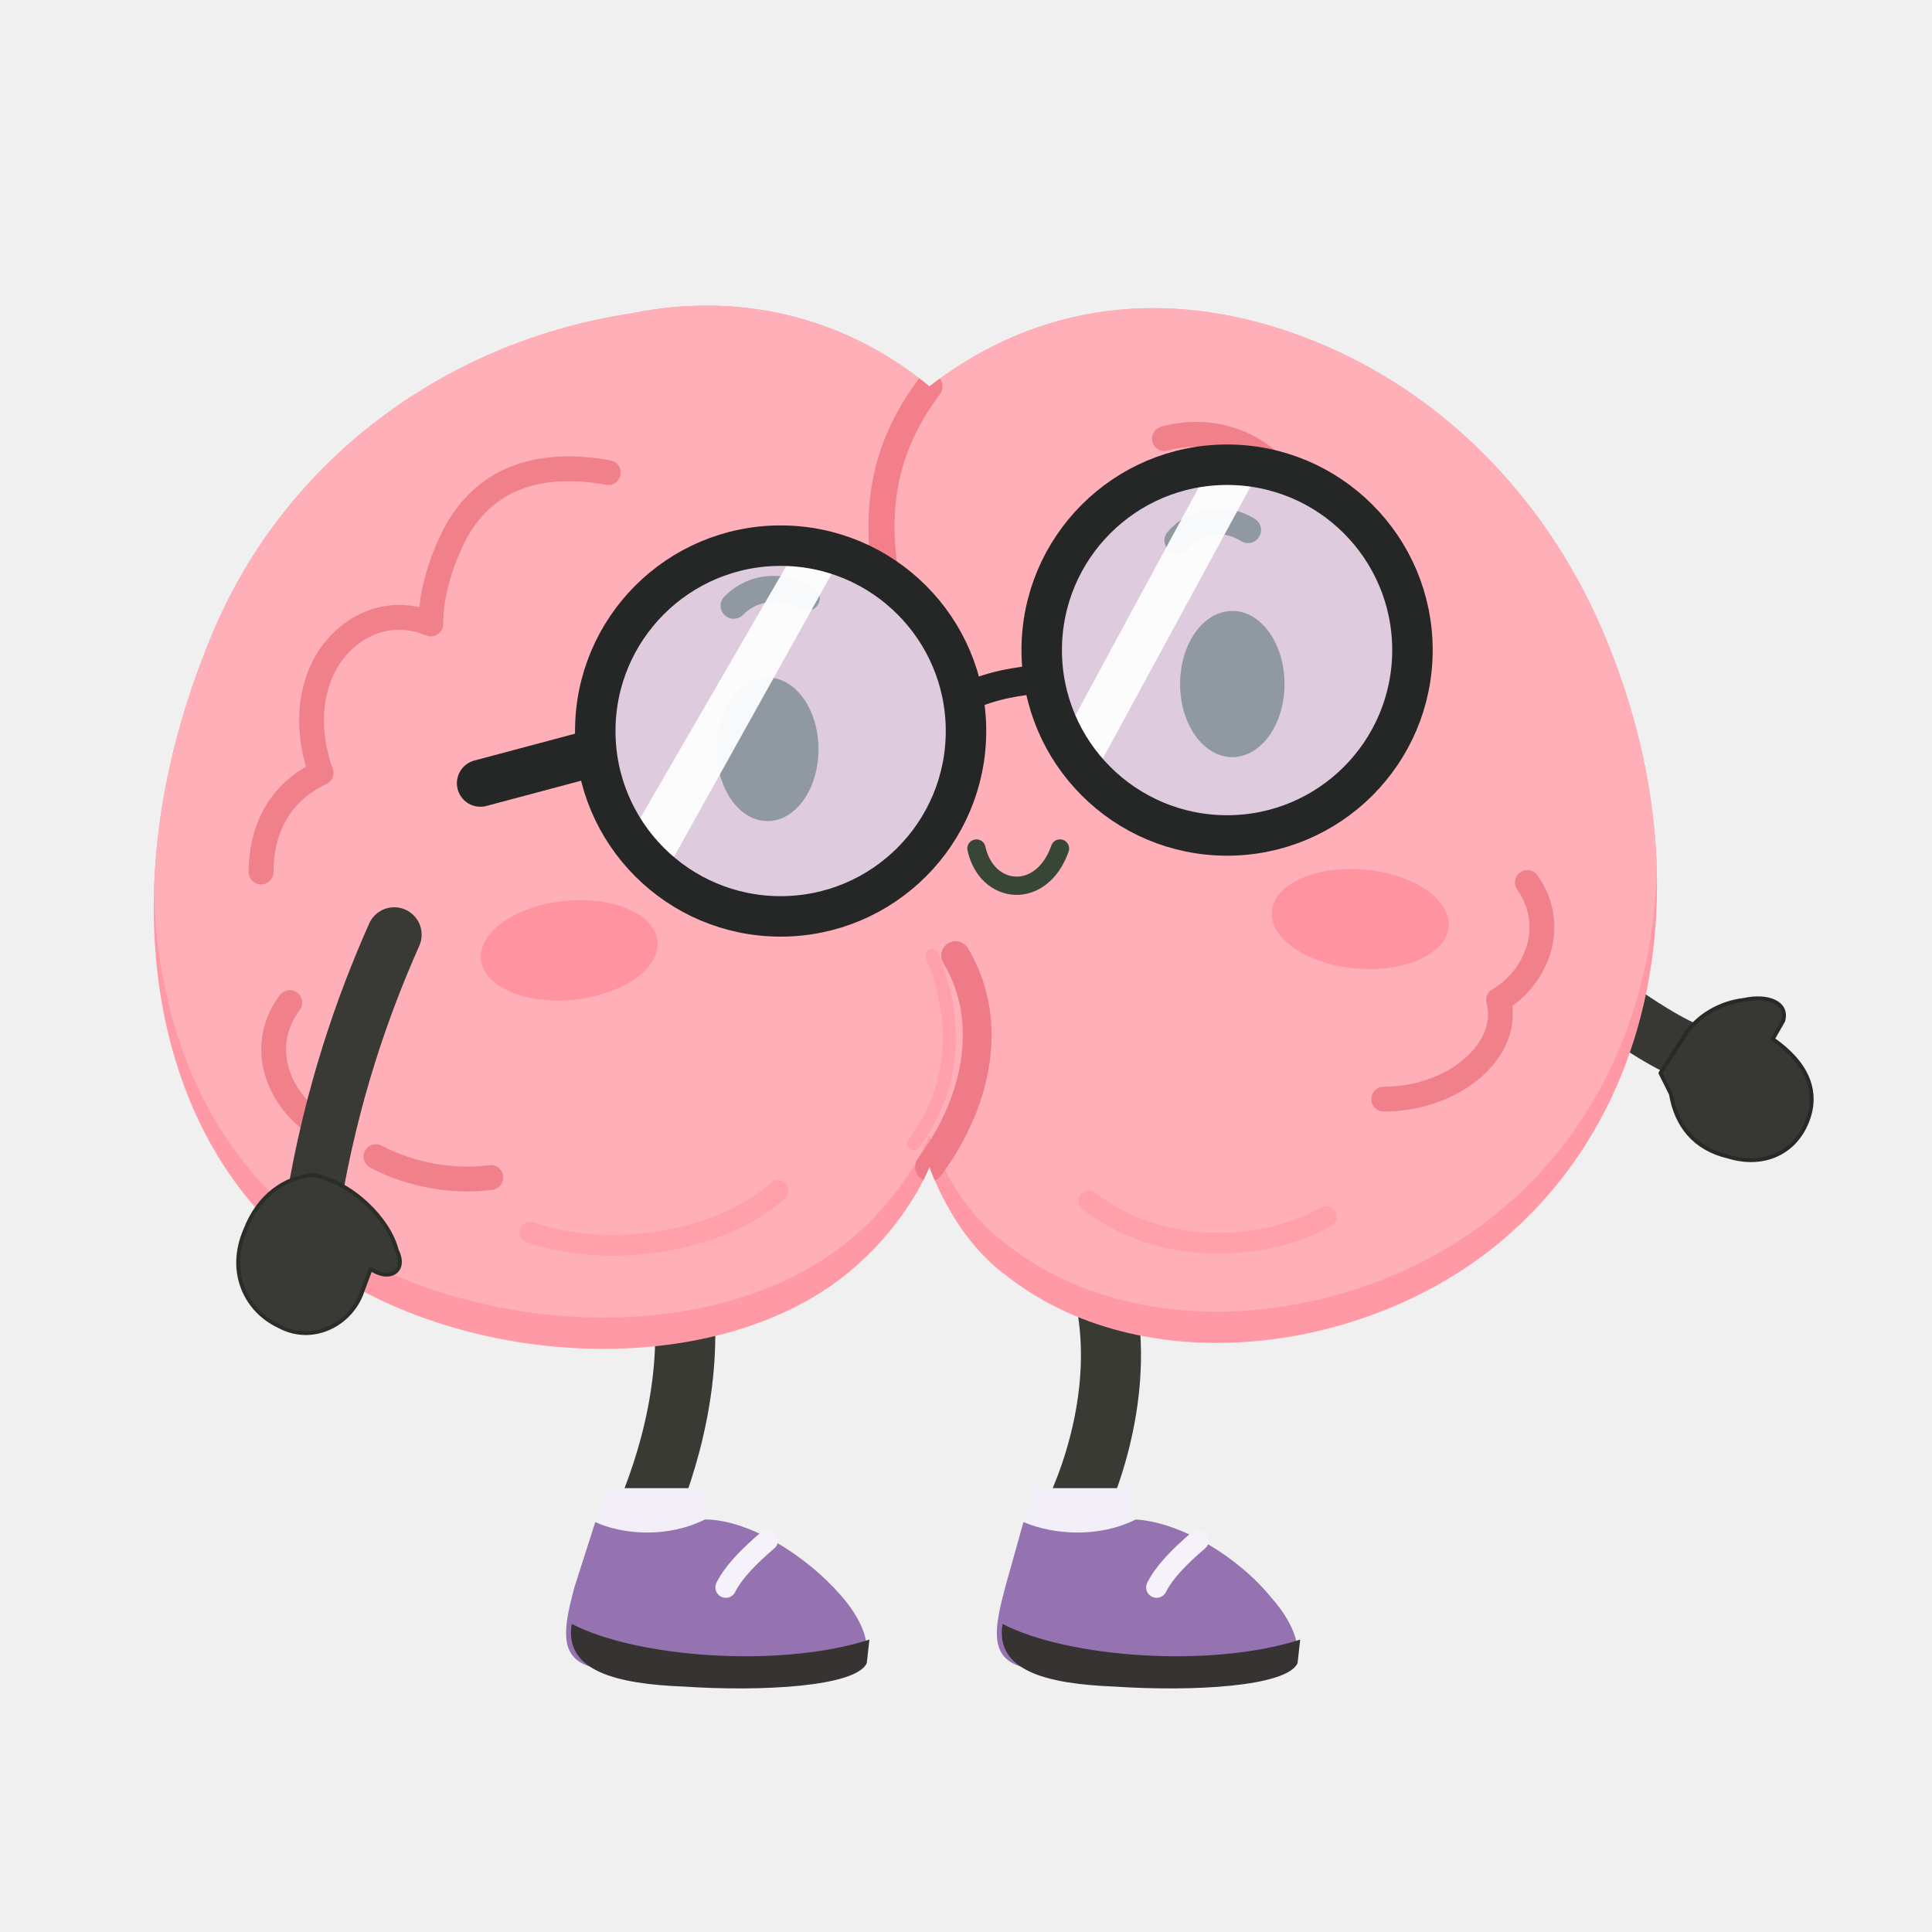
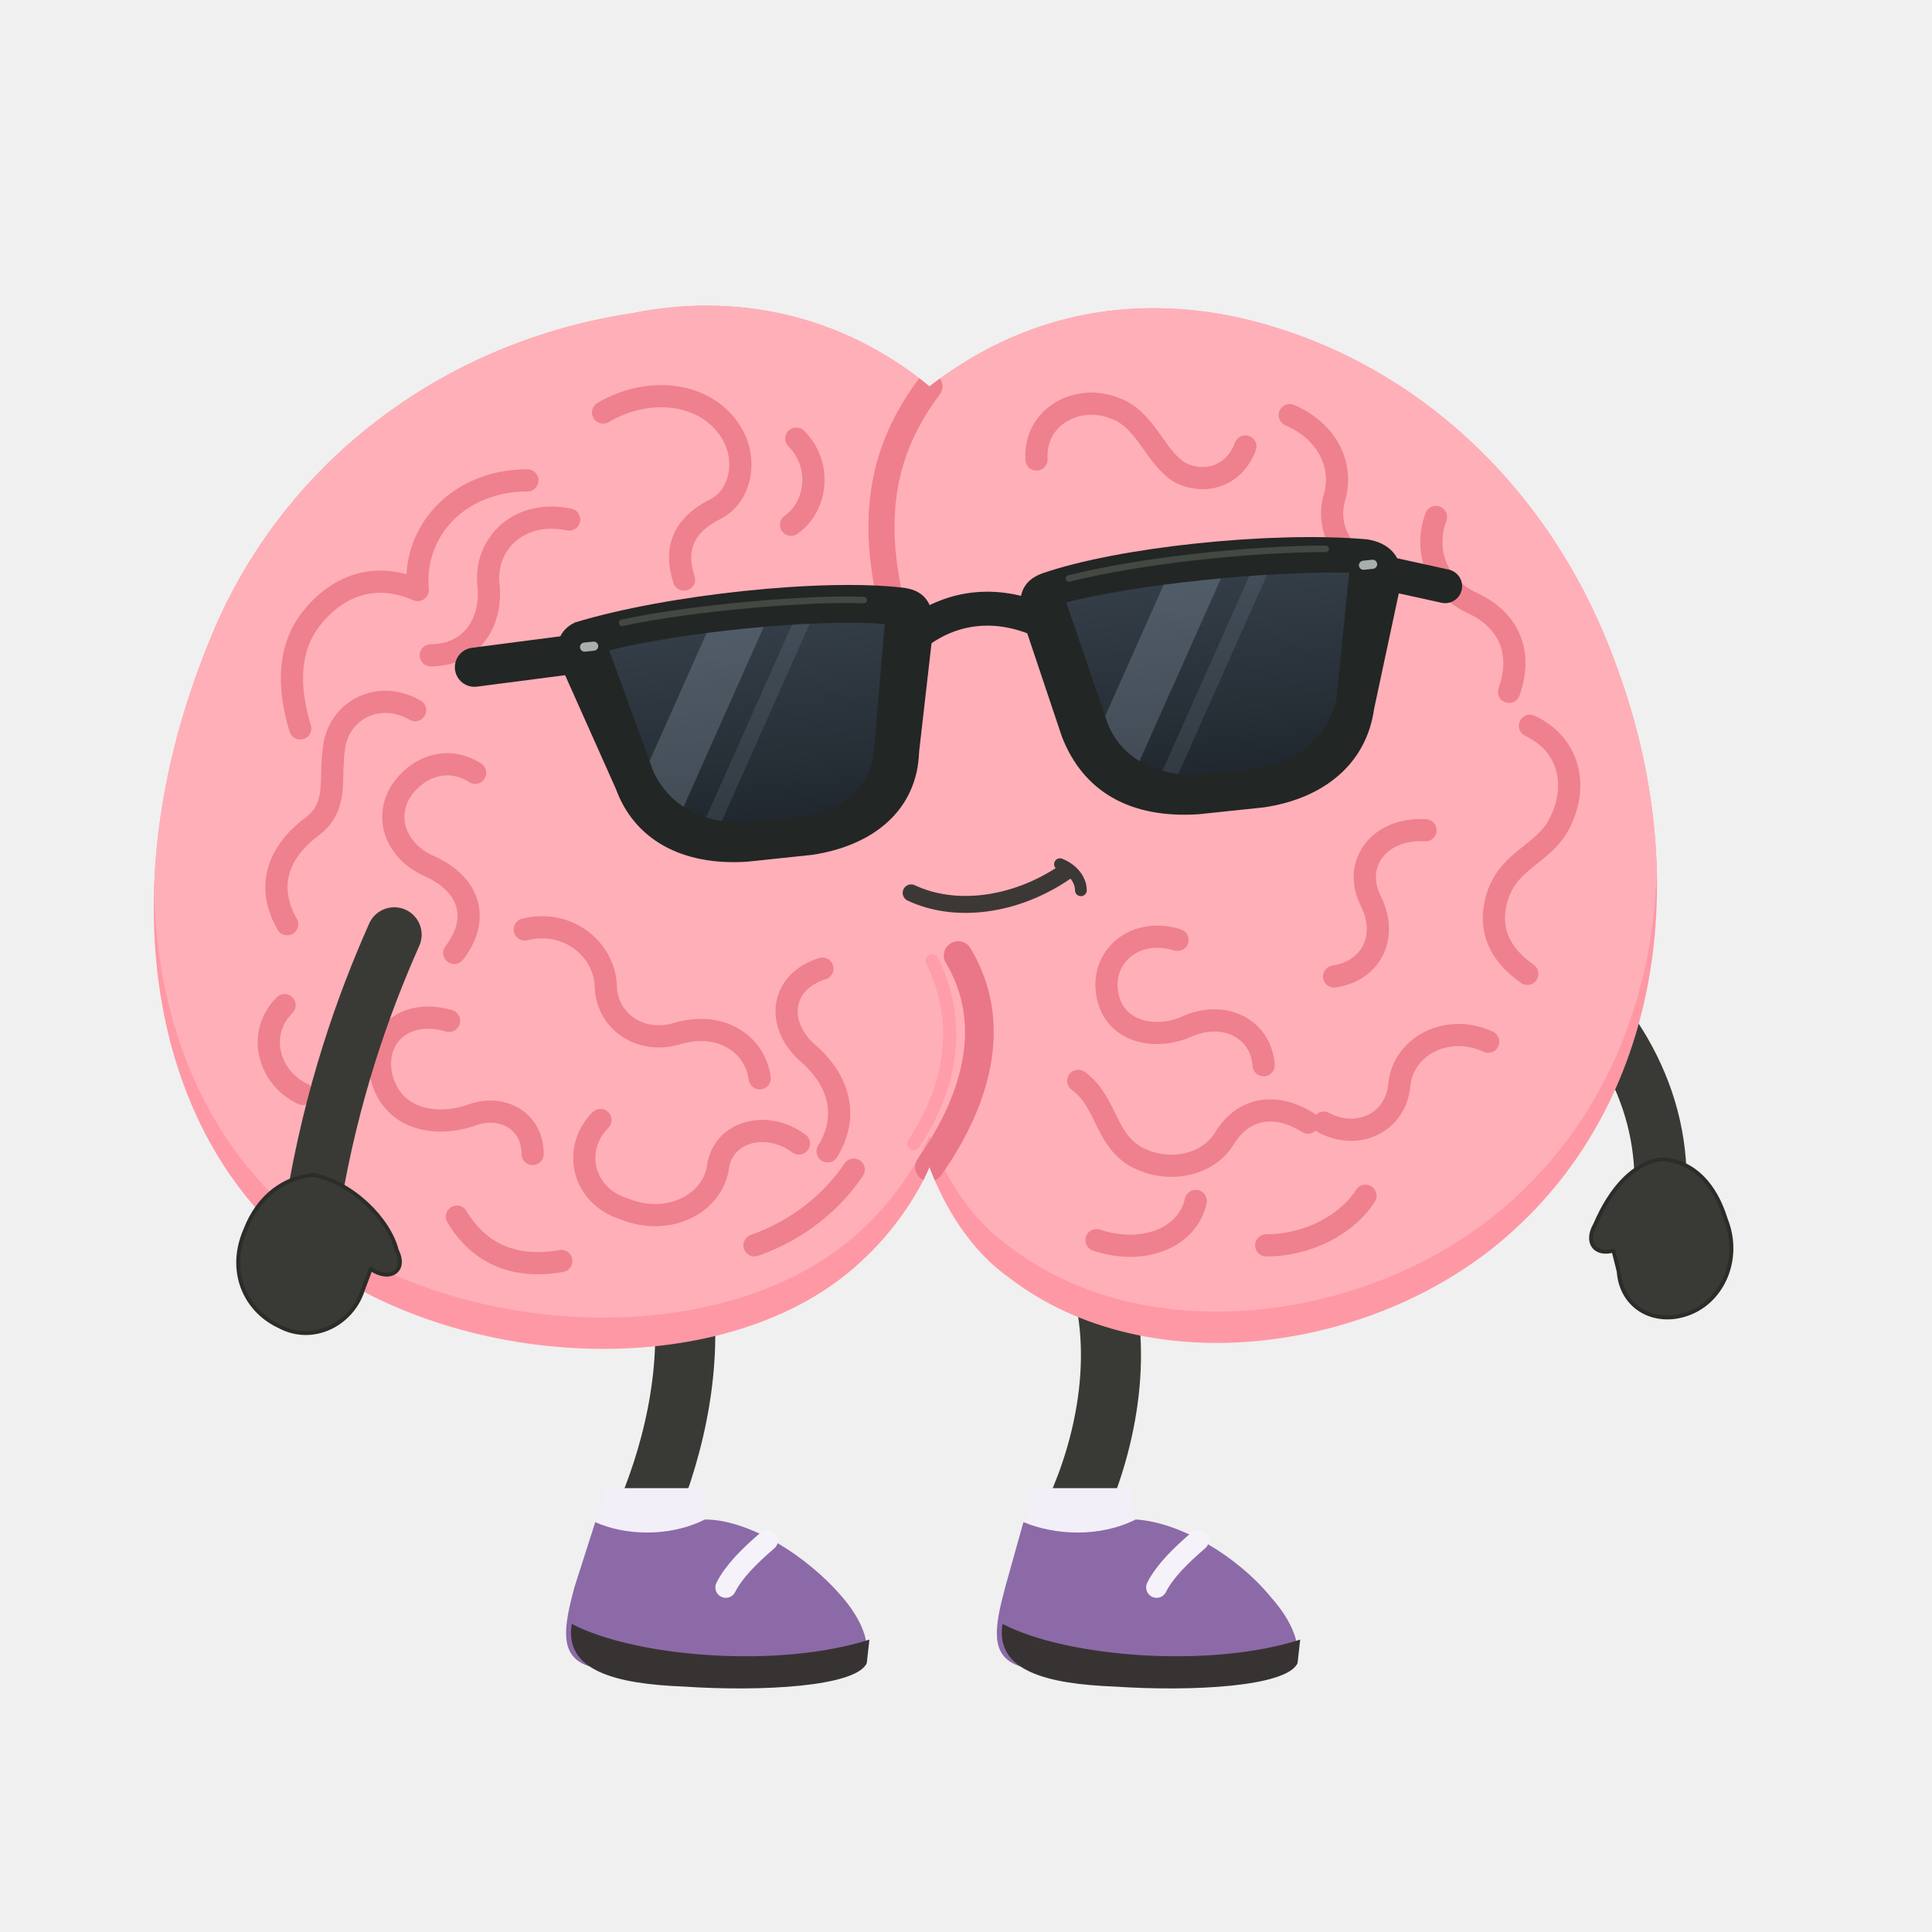
<svg xmlns="http://www.w3.org/2000/svg" width="740" height="740" viewBox="0 0 740 740" fill="none" role="img" aria-labelledby="title description">
  <defs>
    <path id="body-shape" d="M356 148 C322 120 281 112 242 120 C169 131 107 178 80 246 C40 344 59 438 119 482 C178 526 280 530 330 483 C341 473 351 459 356 447 C362 463 372 479 386 489 C440 531 529 518 580 471 C637 419 649 333 618 252 C593 185 540 137 476 122 C432 112 391 121 356 148Z" />
    <clipPath id="body-clip">
      <use href="#body-shape" />
    </clipPath>
+     <path id="left-lens" d="M236 234 C263 230 316 230 342 235 L333 282 C331 296 319 304 303 305 L282 305 C265 304 253 296 248 282Z" />
+     <path id="right-lens" d="M412 234 C439 230 489 230 521 234 L511 282 C506 296 494 304 478 305 L456 305 C440 304 427 296 423 282Z" />
    <clipPath id="left-lens-clip">
-       <circle cx="299" cy="280" r="67" />
+       <use href="#left-lens" />
    </clipPath>
    <clipPath id="right-lens-clip">
-       <circle cx="470" cy="249" r="67" />
+       <use href="#right-lens" />
    </clipPath>
+     <linearGradient id="lens-tint" x1="0" y1="230" x2="0" y2="307" gradientUnits="userSpaceOnUse">
+       <stop stop-color="#343E48" />
+       <stop offset="1" stop-color="#20272E" />
+     </linearGradient>
  </defs>
-   <g id="legs" stroke="#393A34" stroke-width="23" stroke-linecap="round">
+   <g id="legs" stroke="#393A35" stroke-width="23" stroke-linecap="round">
    <path d="M259 481 C267 514 260 548 250 574" />
    <path d="M418 480 C432 513 424 550 414 574" />
  </g>
-   <g id="thumbs-up-arm">
-     <path d="M578 357 C609 378 632 399 655 406" stroke="#373834" stroke-width="22" stroke-linecap="round" />
-     <path d="M645 397 C650 389 659 384 668 383 C677 381 685 384 683 391 L679 398 C692 407 697 418 692 430 C687 442 675 447 662 443 C649 440 642 431 640 419 L636 411Z" fill="#373834" stroke="#282A28" stroke-width="1.5" stroke-linejoin="round" />
+   <g id="far-arm">
+     <path d="M580 358 C617 384 637 418 636 455" stroke="#393A35" stroke-width="20" stroke-linecap="round" />
+     <path d="M637 444 C649 445 657 454 661 467 C667 482 660 498 647 503 C634 508 621 501 620 487 L618 479 C611 481 607 476 611 469 C617 455 626 445 637 444Z" fill="#393A35" stroke="#2B2D29" stroke-width="1.5" stroke-linejoin="round" />
  </g>
  <g id="butt-shaped-brain">
-     <use href="#body-shape" fill="#FF99A5" />
+     <use href="#body-shape" fill="#FF98A5" />
    <g clip-path="url(#body-clip)">
      <use href="#body-shape" transform="translate(0 -12)" fill="#FFAFB8" />
-       <path d="M356 148 C338 172 333 198 342 234" stroke="#F27F89" stroke-width="10" stroke-linecap="round" />
-       <path d="M366 366 C380 389 376 420 356 447" stroke="#EE7B87" stroke-width="11" stroke-linecap="round" />
-       <path d="M357 366 C368 393 365 418 350 438" stroke="#FFA0AC" stroke-width="5" stroke-linecap="round" />
-       <g id="brain-folds" stroke="#F08089" stroke-width="9.5" stroke-linecap="round" stroke-linejoin="round">
-         <path d="M233 181 C205 176 185 184 174 205 C167 219 165 231 165 239 C146 231 128 243 122 260 C117 274 120 288 123 296 C106 304 100 319 100 334" />
-         <path d="M446 168 C468 162 489 173 496 191" />
-         <path d="M111 384 C99 400 106 419 119 429" />
-         <path d="M144 443 C157 450 174 453 188 451" />
-         <path d="M585 338 C597 355 588 375 574 383 C579 402 557 421 530 421" />
+       <g id="central-cleft" stroke-linecap="round">
+         <path d="M356 148 C338 172 333 198 342 234" stroke="#EF7F8C" stroke-width="10" />
+         <path d="M367 366 C382 391 375 420 356 447" stroke="#EA7787" stroke-width="11" />
+         <path d="M357 368 C369 392 364 417 350 438" stroke="#FF9DAA" stroke-width="5" />
      </g>
-       <path d="M203 472 C235 483 277 475 298 456" stroke="#FFA0AA" stroke-width="8" stroke-linecap="round" />
-       <path d="M417 460 C444 481 483 480 508 466" stroke="#FFA0AA" stroke-width="8" stroke-linecap="round" />
+       <g id="brain-wrinkles" stroke="#EE818D" stroke-width="8.5" stroke-linecap="round" stroke-linejoin="round">
+         <g id="left-hemisphere-wrinkles">
+           <path d="M231 158 C248 148 269 150 279 164 C287 175 284 190 274 195 C262 201 258 210 262 222" />
+           <path d="M305 168 C315 178 313 194 303 201" />
+           <path d="M202 184 C176 184 158 203 160 226 C144 219 130 224 120 236 C109 249 111 266 115 279" />
+           <path d="M218 199 C199 195 186 208 187 223 C189 239 180 251 165 251" />
+           <path d="M159 272 C145 264 130 272 128 286 C126 299 130 309 119 317 C106 327 102 340 110 354" />
+           <path d="M182 296 C171 289 159 294 153 304 C147 315 153 327 165 332 C180 339 184 352 174 365" />
+           <path d="M109 385 C98 396 103 413 116 419" />
+           <path d="M201 356 C217 352 231 363 232 377 C232 391 245 400 259 396 C275 391 289 399 291 413" />
+           <path d="M172 391 C155 386 143 397 146 412 C150 429 167 432 181 427 C192 423 204 429 204 442" />
+           <path d="M230 429 C219 440 223 458 239 463 C256 470 273 461 275 447 C277 433 294 429 306 438" />
+           <path d="M315 371 C299 376 297 392 309 403 C322 414 325 428 317 441" />
+           <path d="M175 466 C184 481 198 486 215 483" />
+           <path d="M289 477 C306 471 319 460 327 448" />
+         </g>
+         <g id="right-hemisphere-wrinkles">
+           <path d="M397 176 C396 160 412 151 426 156 C439 160 442 175 452 181 C462 186 473 182 477 171" />
+           <path d="M494 159 C508 165 515 178 511 191 C508 202 514 214 526 217" />
+           <path d="M550 198 C545 212 551 225 564 231 C579 238 583 251 578 265" />
+           <path d="M586 278 C601 285 605 301 597 316 C591 327 579 329 574 342 C569 356 575 366 585 373" />
+           <path d="M546 318 C528 317 518 331 525 345 C532 359 525 372 511 374" />
+           <path d="M570 399 C555 392 538 400 536 415 C535 430 520 437 507 430" />
+           <path d="M451 360 C435 355 422 366 424 380 C426 395 442 399 455 393 C469 387 483 394 484 408" />
+           <path d="M413 414 C424 422 423 436 435 443 C448 450 463 446 469 436 C477 423 490 423 501 430" />
+           <path d="M420 475 C438 481 455 474 458 460" />
+           <path d="M485 477 C501 477 516 469 523 458" />
+         </g>
+       </g>
    </g>
  </g>
-   <g id="blush" fill="#FF939F">
-     <ellipse cx="218" cy="364" rx="34" ry="19" transform="rotate(-6 218 364)" />
-     <ellipse cx="521" cy="352" rx="34" ry="19" transform="rotate(5 521 352)" />
-   </g>
-   <g id="glasses">
-     <g id="frame-connectors" stroke="#242725" stroke-linecap="round">
-       <path d="M229 288 L184 300" stroke-width="18" />
-       <path d="M370 267 C381 262 390 261 399 260" stroke-width="11" />
+   <g id="sunglasses" transform="rotate(-6 379 267)">
+     <g id="temples-and-bridge" stroke="#222625" stroke-linecap="round">
+       <path d="M225 234 L184 235" stroke-width="15" />
+       <path d="M533 235 L557 243" stroke-width="13" />
+       <path d="M355 239 C369 231 385 231 400 239" stroke-width="13" />
    </g>
-     <g id="lenses" fill="#DECBDE">
-       <circle cx="299" cy="280" r="69" />
-       <circle cx="470" cy="249" r="69" />
+     <g id="matte-black-frames" fill="#222625">
+       <path d="M224 222 C260 215 321 215 351 222 C359 224 362 230 360 240 L350 285 C347 307 329 319 305 320 L280 320 C255 319 238 307 233 287 L218 241 C215 232 216 225 224 222Z" />
+       <path d="M404 222 C434 215 493 215 529 222 C537 224 543 230 540 241 L525 287 C520 307 503 319 479 320 L454 320 C428 319 411 307 405 285 L395 240 C393 230 396 224 404 222Z" />
    </g>
-     <g id="eyes" fill="#9099A2">
-       <ellipse cx="294" cy="287" rx="19.5" ry="27.5" />
-       <ellipse cx="472" cy="262" rx="20" ry="28" />
-       <path d="M281 232 C289 224 300 224 309 229" stroke="#9099A2" stroke-width="10" stroke-linecap="round" />
-       <path d="M451 207 C459 198 470 198 478 203" stroke="#9099A2" stroke-width="10" stroke-linecap="round" />
+     <g id="opaque-lenses" fill="url(#lens-tint)">
+       <use href="#left-lens" />
+       <use href="#right-lens" />
    </g>
-     <g id="lens-reflections" fill="#FFFFFF" opacity="0.94">
-       <path d="M308 205 L324 210 L251 341 L235 331Z" clip-path="url(#left-lens-clip)" />
-       <path d="M466 174 L483 179 L414 306 L400 296Z" clip-path="url(#right-lens-clip)" />
+     <g id="subtle-lens-reflections" fill="#B2C3D1">
+       <g clip-path="url(#left-lens-clip)">
+         <path d="M278 224 L300 224 L248 314 L226 314Z" opacity="0.23" />
+         <path d="M311 224 L318 224 L266 314 L259 314Z" opacity="0.12" />
+       </g>
+       <g clip-path="url(#right-lens-clip)">
+         <path d="M454 224 L476 224 L424 314 L402 314Z" opacity="0.23" />
+         <path d="M487 224 L494 224 L442 314 L435 314Z" opacity="0.12" />
+       </g>
    </g>
-     <g id="round-frames" stroke="#242725" stroke-width="15.5">
-       <circle cx="299" cy="280" r="71" />
-       <circle cx="470" cy="249" r="71" />
+     <g id="frame-highlights" stroke="#515750" stroke-width="2.5" stroke-linecap="round" opacity="0.7">
+       <path d="M242 224 C270 221 314 222 335 225" />
+       <path d="M414 225 C442 221 485 221 513 224" />
+     </g>
+     <g id="silver-hinge-pins" fill="#A8B0AE">
+       <rect x="225" y="230" width="7" height="3.5" rx="1.75" />
+       <rect x="525" y="230" width="7" height="3.5" rx="1.75" />
    </g>
  </g>
-   <path id="smile" d="M374 325 C378 343 399 345 406 325" stroke="#384638" stroke-width="7" stroke-linecap="round" />
+   <g id="smug-smirk" stroke="#3C3836" stroke-linecap="round">
+     <path d="M349 342 C366 350 389 347 408 334" stroke-width="6.5" />
+     <path d="M406 331 C411 333 414 337 414 341" stroke-width="4.5" />
+   </g>
  <g id="near-arm">
    <path d="M151 358 C139 385 127 419 120 461" stroke="#393A35" stroke-width="21" stroke-linecap="round" />
    <path d="M120 450 C109 451 99 458 94 471 C87 487 94 502 107 508 C120 515 135 507 139 494 L142 486 C149 491 156 487 152 479 C149 467 135 453 120 450Z" fill="#393A35" stroke="#2B2D29" stroke-width="1.5" stroke-linejoin="round" />
  </g>
-   <g id="purple-sneakers">
+   <g id="purple-shoes">
    <g id="left-shoe">
      <path d="M232 570 L270 570 L270 592 L227 592Z" fill="#F2EFF8" />
-       <path d="M228 583 C239 588 256 589 270 582 C287 582 309 596 322 611 C330 620 334 630 331 636 C305 647 252 647 225 638 C214 634 216 623 220 608Z" fill="#9473B0" />
+       <path d="M228 583 C239 588 256 589 270 582 C287 582 309 596 322 611 C330 620 334 630 331 636 C305 647 252 647 225 638 C214 634 216 623 220 608Z" fill="#8C6AA7" />
      <path d="M219 622 C244 635 299 639 333 628 L332 637 C328 646 292 648 262 646 C236 645 216 640 219 622Z" fill="#383333" />
      <path d="M294 590 C287 596 281 602 278 608" stroke="#F5F2F9" stroke-width="8" stroke-linecap="round" />
    </g>
    <g id="right-shoe">
      <path d="M396 570 L434 570 L434 592 L391 592Z" fill="#F2EFF8" />
-       <path d="M392 583 C404 588 421 589 435 582 C452 583 474 596 487 612 C495 621 499 631 496 637 C470 647 417 647 390 638 C379 634 381 623 385 608Z" fill="#9473B0" />
+       <path d="M392 583 C404 588 421 589 435 582 C452 583 474 596 487 612 C495 621 499 631 496 637 C470 647 417 647 390 638 C379 634 381 623 385 608Z" fill="#8C6AA7" />
      <path d="M384 622 C409 635 464 639 498 628 L497 637 C493 646 457 648 427 646 C401 645 381 640 384 622Z" fill="#383333" />
      <path d="M459 590 C452 596 446 602 443 608" stroke="#F5F2F9" stroke-width="8" stroke-linecap="round" />
    </g>
  </g>
</svg>
